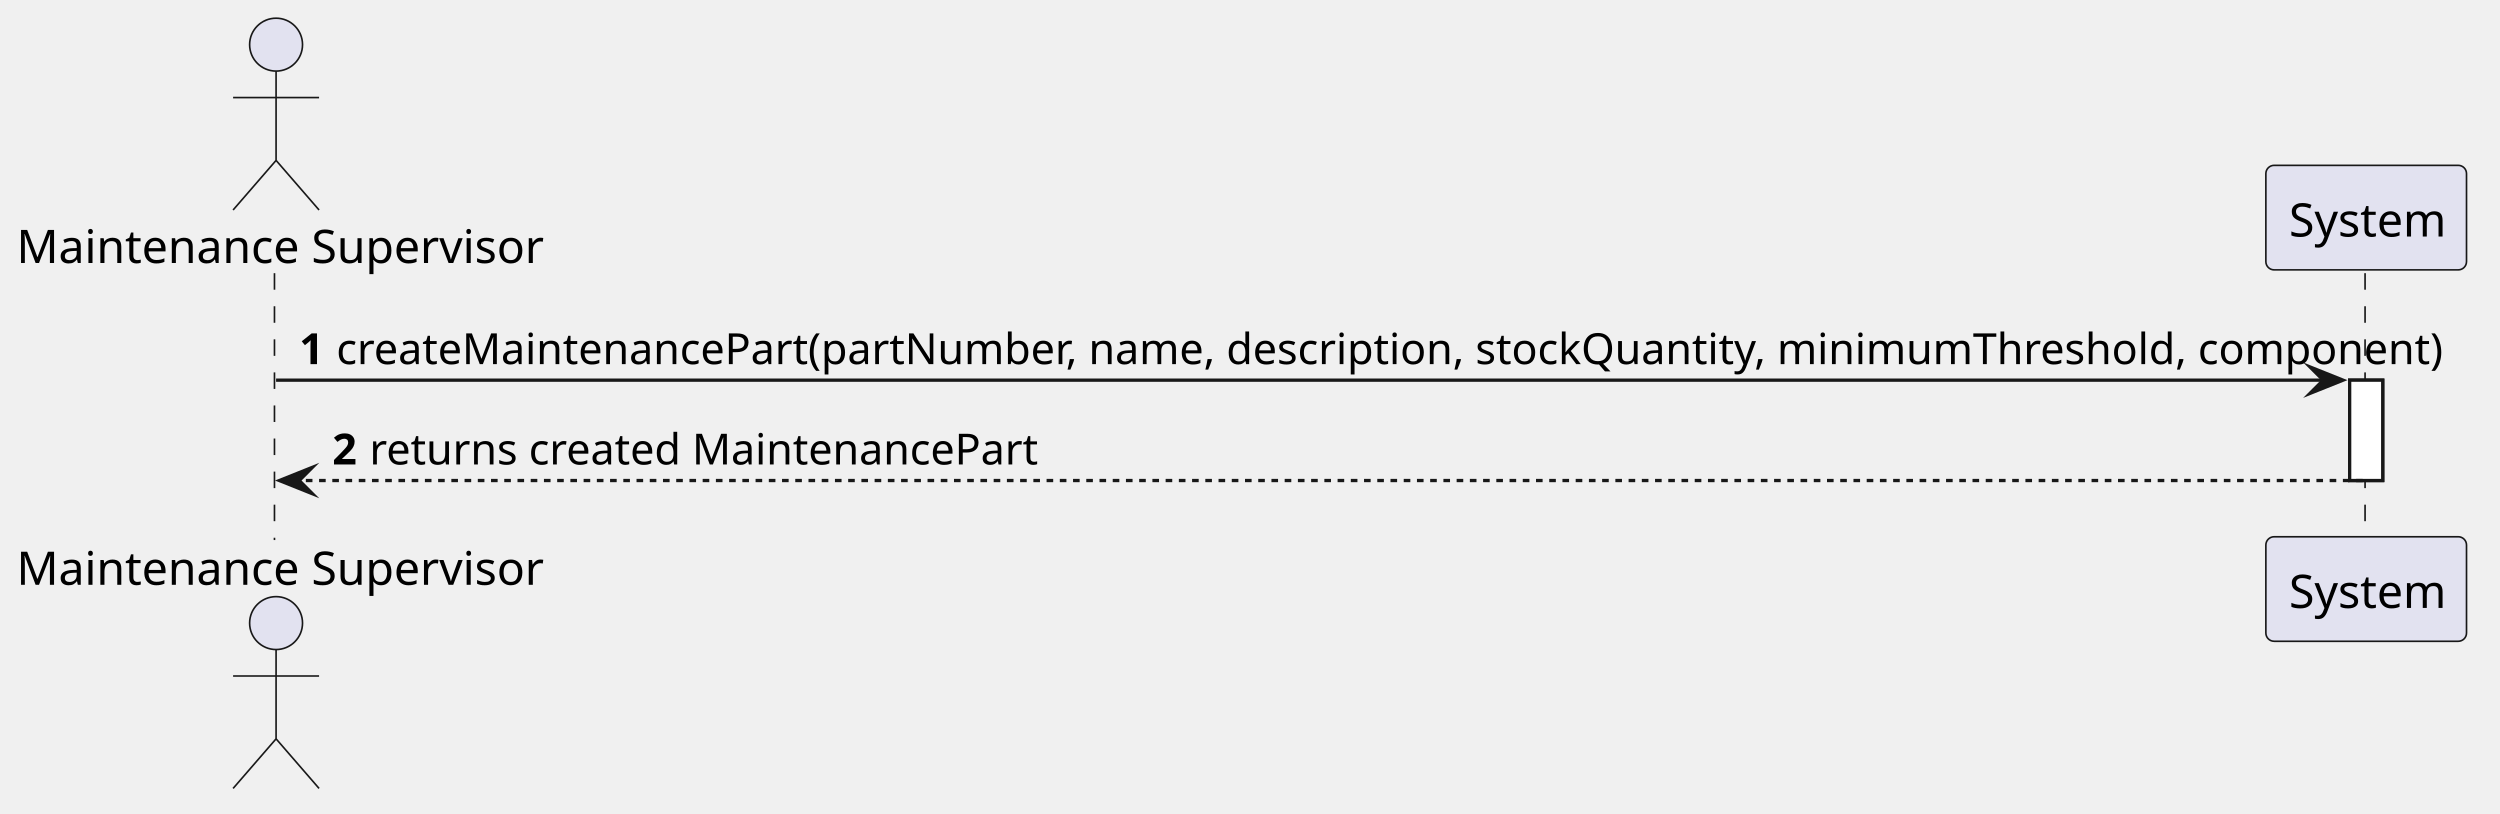
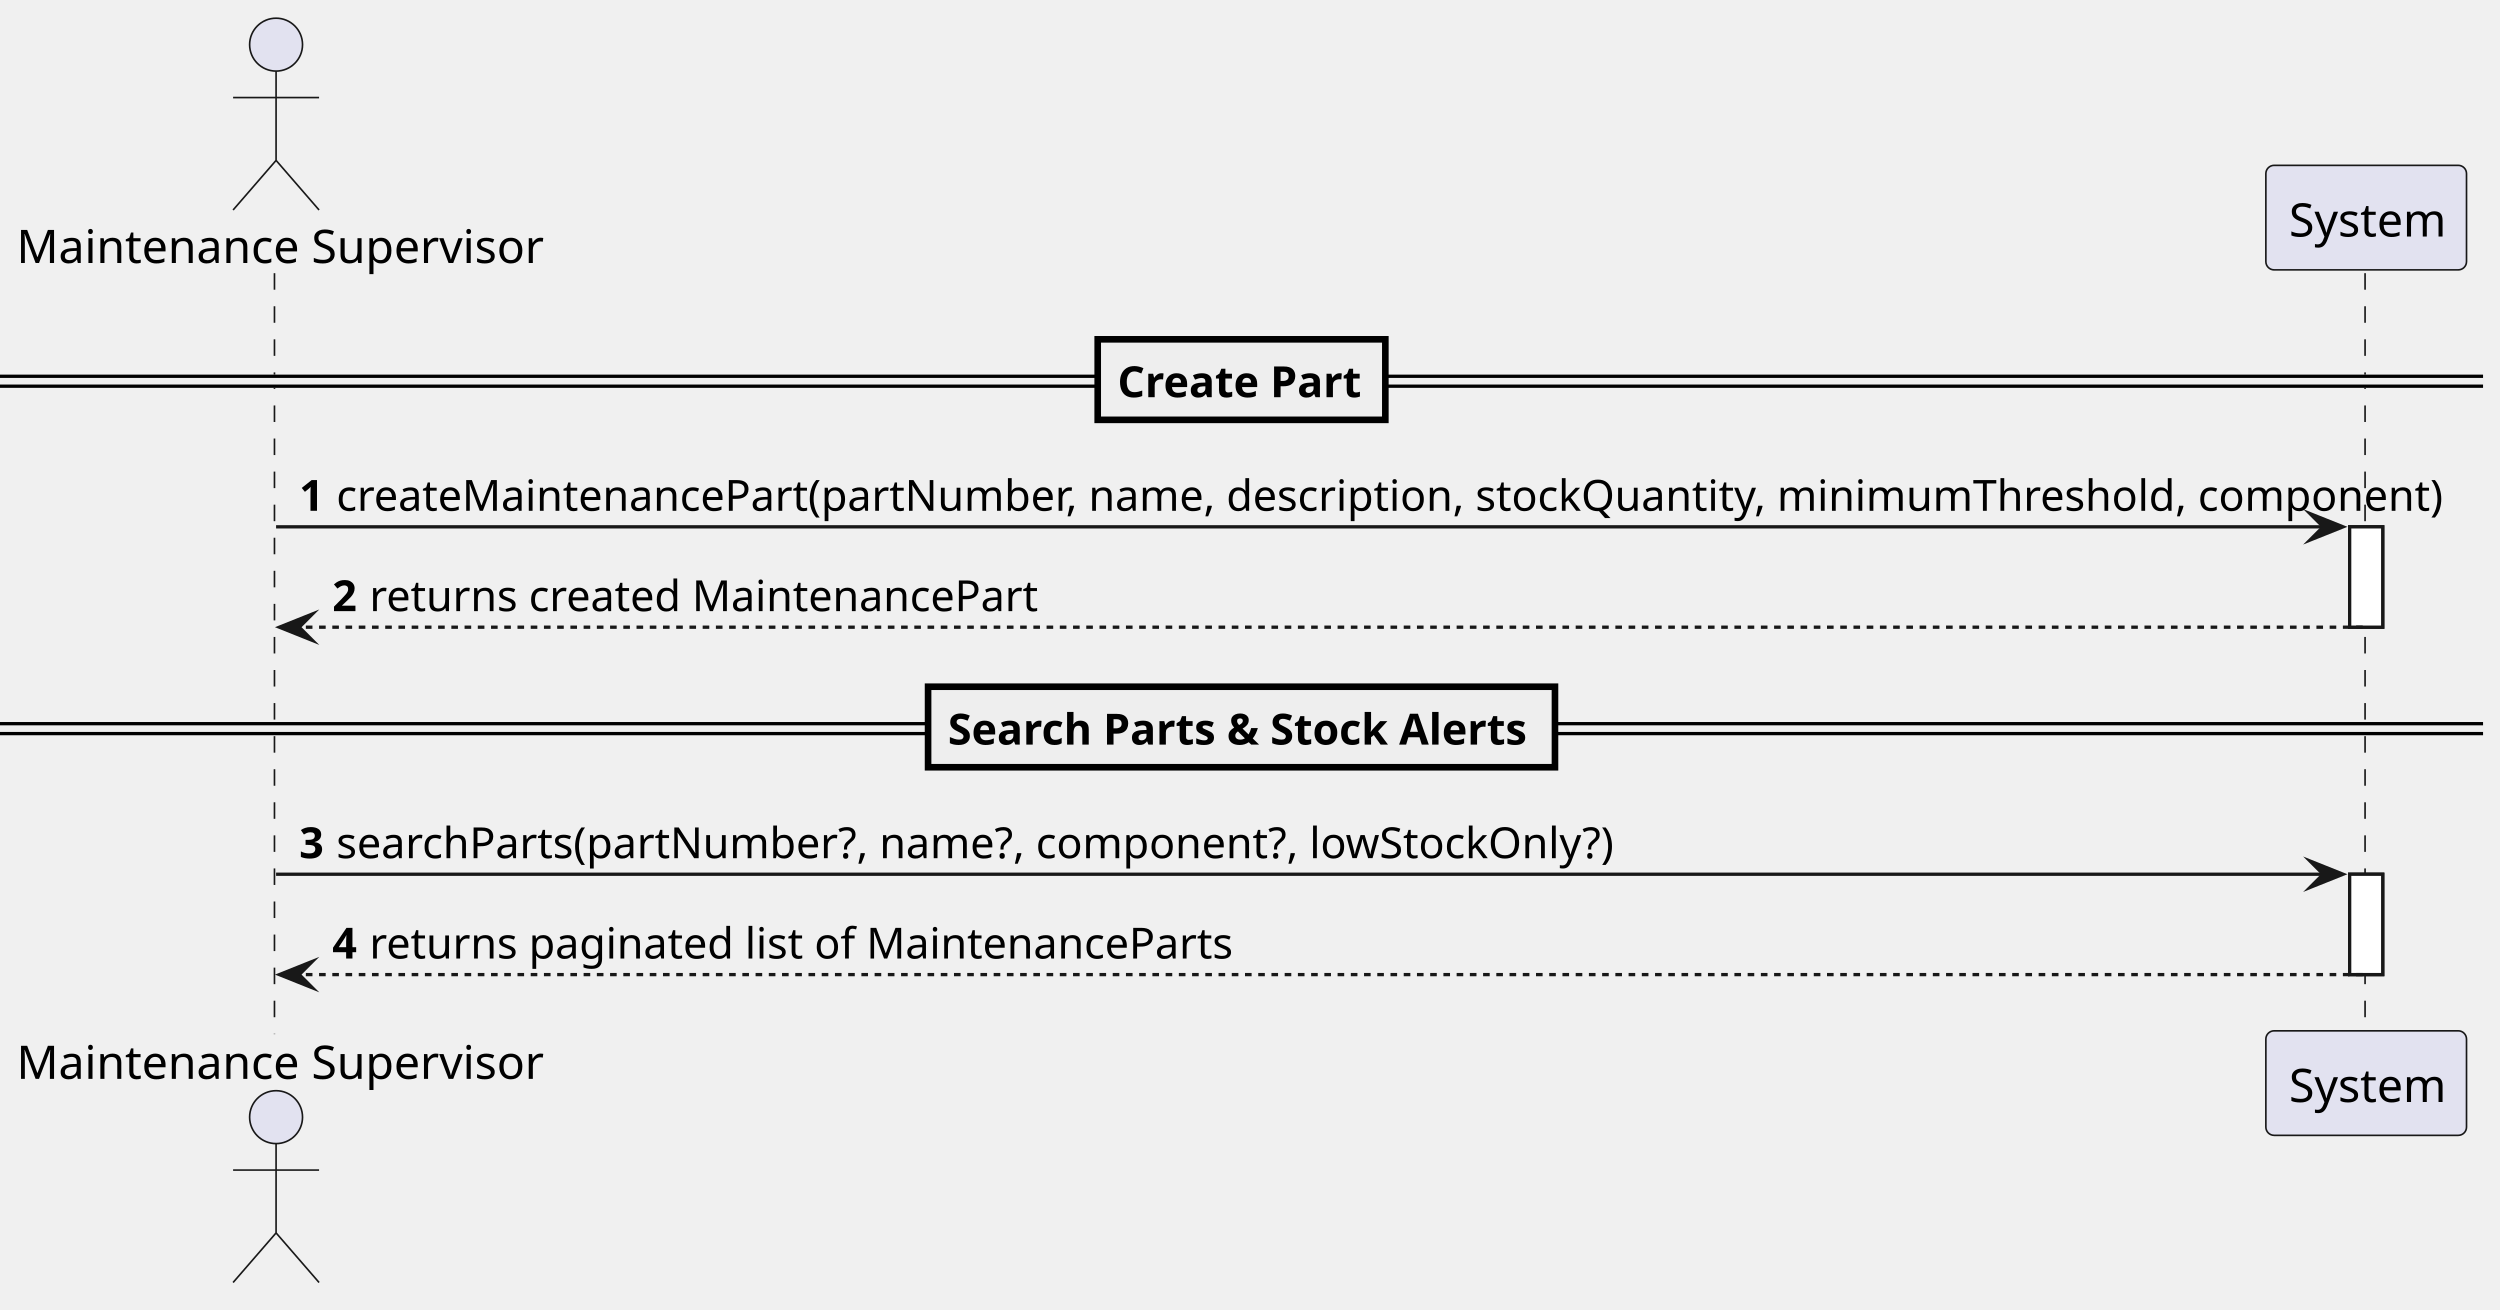
- <svg xmlns="http://www.w3.org/2000/svg" contentStyleType="text/css" data-diagram-type="SEQUENCE" height="246px" preserveAspectRatio="none" style="width:756px;height:246px;background:#FFFFFF;" version="1.1" viewBox="0 0 756 246" width="756px" zoomAndPan="magnify">
+ <svg xmlns="http://www.w3.org/2000/svg" contentStyleType="text/css" data-diagram-type="SEQUENCE" height="396px" preserveAspectRatio="none" style="width:756px;height:396px;background:#FFFFFF;" version="1.1" viewBox="0 0 756 396" width="756px" zoomAndPan="magnify">
  <defs />
  <g>
    <g>
-       <rect fill="#FFFFFF" height="30.352" style="stroke:#181818;stroke-width:1;" width="10" x="710.535" y="114.961" />
+       <rect fill="#FFFFFF" height="30.352" style="stroke:#181818;stroke-width:1;" width="10" x="710.535" y="159.312" />
+     </g>
+     <g>
+       <rect fill="#FFFFFF" height="30.352" style="stroke:#181818;stroke-width:1;" width="10" x="710.535" y="264.367" />
    </g>
    <g class="participant-lifeline" data-entity-uid="part1" data-qualified-name="Actor" data-source-line="2" id="part1-lifeline">
      <g>
-         <rect fill="#000000" fill-opacity="0" height="80.703" width="8" x="79.486" y="82.609" />
-         <line style="stroke:#181818;stroke-width:0.5;stroke-dasharray:5,5;" x1="83" x2="83" y1="82.609" y2="163.312" />
+         <rect fill="#000000" fill-opacity="0" height="230.109" width="8" x="79.486" y="82.609" />
+         <line style="stroke:#181818;stroke-width:0.5;stroke-dasharray:5,5;" x1="83" x2="83" y1="82.609" y2="312.719" />
      </g>
    </g>
    <g class="participant-lifeline" data-entity-uid="part2" data-qualified-name="Sys" data-source-line="3" id="part2-lifeline">
      <g>
-         <rect fill="#000000" fill-opacity="0" height="80.703" width="8" x="711.535" y="82.609" />
-         <line style="stroke:#181818;stroke-width:0.5;stroke-dasharray:5,5;" x1="715.197" x2="715.197" y1="82.609" y2="163.312" />
+         <rect fill="#000000" fill-opacity="0" height="230.109" width="8" x="711.535" y="82.609" />
+         <line style="stroke:#181818;stroke-width:0.5;stroke-dasharray:5,5;" x1="715.197" x2="715.197" y1="82.609" y2="312.719" />
      </g>
    </g>
    <g class="participant participant-head" data-entity-uid="part1" data-qualified-name="Actor" data-source-line="2" id="part1-head">
      <text fill="#000000" font-family="sans-serif" font-size="14" lengthAdjust="spacing" textLength="150.972" x="5" y="79.533">Maintenance Supervisor</text>
      <ellipse cx="83.486" cy="13.5" fill="#E2E2F0" rx="8" ry="8" style="stroke:#181818;stroke-width:0.5;" />
      <path d="M83.486,21.5 L83.486,48.5 M70.486,29.5 L96.486,29.5 M83.486,48.5 L70.486,63.5 M83.486,48.5 L96.486,63.5" fill="none" style="stroke:#181818;stroke-width:0.5;" />
    </g>
    <g class="participant participant-tail" data-entity-uid="part1" data-qualified-name="Actor" data-source-line="2" id="part1-tail">
-       <text fill="#000000" font-family="sans-serif" font-size="14" lengthAdjust="spacing" textLength="150.972" x="5" y="176.846">Maintenance Supervisor</text>
-       <ellipse cx="83.486" cy="188.422" fill="#E2E2F0" rx="8" ry="8" style="stroke:#181818;stroke-width:0.5;" />
-       <path d="M83.486,196.422 L83.486,223.422 M70.486,204.422 L96.486,204.422 M83.486,223.422 L70.486,238.422 M83.486,223.422 L96.486,238.422" fill="none" style="stroke:#181818;stroke-width:0.5;" />
+       <text fill="#000000" font-family="sans-serif" font-size="14" lengthAdjust="spacing" textLength="150.972" x="5" y="326.252">Maintenance Supervisor</text>
+       <ellipse cx="83.486" cy="337.828" fill="#E2E2F0" rx="8" ry="8" style="stroke:#181818;stroke-width:0.5;" />
+       <path d="M83.486,345.828 L83.486,372.828 M70.486,353.828 L96.486,353.828 M83.486,372.828 L70.486,387.828 M83.486,372.828 L96.486,387.828" fill="none" style="stroke:#181818;stroke-width:0.5;" />
    </g>
    <g class="participant participant-head" data-entity-uid="part2" data-qualified-name="Sys" data-source-line="3" id="part2-head">
      <rect fill="#E2E2F0" height="31.609" rx="2.5" ry="2.5" style="stroke:#181818;stroke-width:0.5;" width="60.676" x="685.197" y="50" />
      <text fill="#000000" font-family="sans-serif" font-size="14" lengthAdjust="spacing" textLength="46.676" x="692.197" y="71.533">System</text>
    </g>
    <g class="participant participant-tail" data-entity-uid="part2" data-qualified-name="Sys" data-source-line="3" id="part2-tail">
-       <rect fill="#E2E2F0" height="31.609" rx="2.5" ry="2.5" style="stroke:#181818;stroke-width:0.5;" width="60.676" x="685.197" y="162.312" />
-       <text fill="#000000" font-family="sans-serif" font-size="14" lengthAdjust="spacing" textLength="46.676" x="692.197" y="183.846">System</text>
+       <rect fill="#E2E2F0" height="31.609" rx="2.5" ry="2.5" style="stroke:#181818;stroke-width:0.5;" width="60.676" x="685.197" y="311.719" />
+       <text fill="#000000" font-family="sans-serif" font-size="14" lengthAdjust="spacing" textLength="46.676" x="692.197" y="333.252">System</text>
    </g>
    <g>
-       <rect fill="#FFFFFF" height="30.352" style="stroke:#181818;stroke-width:1;" width="10" x="710.535" y="114.961" />
+       <rect fill="#FFFFFF" height="30.352" style="stroke:#181818;stroke-width:1;" width="10" x="710.535" y="159.312" />
    </g>
-     <g class="message" data-entity-1="part1" data-entity-2="part2" data-source-line="4" id="msg1">
-       <polygon fill="#181818" points="698.535,110.961,708.535,114.961,698.535,118.961,702.535,114.961" style="stroke:#181818;stroke-width:1;stroke-linejoin:miter;stroke-miterlimit:10;" />
-       <line style="stroke:#181818;stroke-width:1;" x1="83.486" x2="704.535" y1="114.961" y2="114.961" />
-       <text fill="#000000" font-family="sans-serif" font-size="13" font-weight="700" lengthAdjust="spacing" textLength="7.23" x="90.486" y="110.105">1</text>
-       <text fill="#000000" font-family="sans-serif" font-size="13" lengthAdjust="spacing" textLength="596.819" x="101.716" y="110.105">createMaintenancePart(partNumber, name, description, stockQuantity, minimumThreshold, component)</text>
+     <g>
+       <rect fill="#FFFFFF" height="30.352" style="stroke:#181818;stroke-width:1;" width="10" x="710.535" y="264.367" />
    </g>
-     <g class="message" data-entity-1="part2" data-entity-2="part1" data-source-line="6" id="msg2">
-       <polygon fill="#181818" points="94.486,141.312,84.486,145.312,94.486,149.312,90.486,145.312" style="stroke:#181818;stroke-width:1;stroke-linejoin:miter;stroke-miterlimit:10;" />
-       <line style="stroke:#181818;stroke-width:1;stroke-dasharray:2,2;" x1="88.486" x2="714.535" y1="145.312" y2="145.312" />
-       <text fill="#000000" font-family="sans-serif" font-size="13" font-weight="700" lengthAdjust="spacing" textLength="7.23" x="100.486" y="140.456">2</text>
-       <text fill="#000000" font-family="sans-serif" font-size="13" lengthAdjust="spacing" textLength="189.325" x="111.716" y="140.456">returns created MaintenancePart</text>
+     <rect fill="#EEEEEE" height="3" style="stroke:#EEEEEE;stroke-width:1;" width="750.873" x="0" y="113.785" />
+     <line style="stroke:#000000;stroke-width:1;" x1="0" x2="750.873" y1="113.785" y2="113.785" />
+     <line style="stroke:#000000;stroke-width:1;" x1="0" x2="750.873" y1="116.785" y2="116.785" />
+     <rect fill="#EEEEEE" height="24.352" style="stroke:#000000;stroke-width:2;" width="86.979" x="331.947" y="102.609" />
+     <text fill="#000000" font-family="sans-serif" font-size="13" font-weight="700" lengthAdjust="spacing" textLength="69.367" x="337.947" y="120.105">Create Part</text>
+     <g class="message" data-entity-1="part1" data-entity-2="part2" data-source-line="6" id="msg1">
+       <polygon fill="#181818" points="698.535,155.312,708.535,159.312,698.535,163.312,702.535,159.312" style="stroke:#181818;stroke-width:1;stroke-linejoin:miter;stroke-miterlimit:10;" />
+       <line style="stroke:#181818;stroke-width:1;" x1="83.486" x2="704.535" y1="159.312" y2="159.312" />
+       <text fill="#000000" font-family="sans-serif" font-size="13" font-weight="700" lengthAdjust="spacing" textLength="7.23" x="90.486" y="154.456">1</text>
+       <text fill="#000000" font-family="sans-serif" font-size="13" lengthAdjust="spacing" textLength="596.819" x="101.716" y="154.456">createMaintenancePart(partNumber, name, description, stockQuantity, minimumThreshold, component)</text>
+     </g>
+     <g class="message" data-entity-1="part2" data-entity-2="part1" data-source-line="8" id="msg2">
+       <polygon fill="#181818" points="94.486,185.664,84.486,189.664,94.486,193.664,90.486,189.664" style="stroke:#181818;stroke-width:1;stroke-linejoin:miter;stroke-miterlimit:10;" />
+       <line style="stroke:#181818;stroke-width:1;stroke-dasharray:2,2;" x1="88.486" x2="714.535" y1="189.664" y2="189.664" />
+       <text fill="#000000" font-family="sans-serif" font-size="13" font-weight="700" lengthAdjust="spacing" textLength="7.23" x="100.486" y="184.808">2</text>
+       <text fill="#000000" font-family="sans-serif" font-size="13" lengthAdjust="spacing" textLength="189.325" x="111.716" y="184.808">returns created MaintenancePart</text>
+     </g>
+     <rect fill="#EEEEEE" height="3" style="stroke:#EEEEEE;stroke-width:1;" width="750.873" x="0" y="218.84" />
+     <line style="stroke:#000000;stroke-width:1;" x1="0" x2="750.873" y1="218.84" y2="218.84" />
+     <line style="stroke:#000000;stroke-width:1;" x1="0" x2="750.873" y1="221.84" y2="221.84" />
+     <rect fill="#EEEEEE" height="24.352" style="stroke:#000000;stroke-width:2;" width="189.576" x="280.648" y="207.664" />
+     <text fill="#000000" font-family="sans-serif" font-size="13" font-weight="700" lengthAdjust="spacing" textLength="171.964" x="286.648" y="225.159">Search Parts &amp; Stock Alerts</text>
+     <g class="message" data-entity-1="part1" data-entity-2="part2" data-source-line="12" id="msg3">
+       <polygon fill="#181818" points="698.535,260.367,708.535,264.367,698.535,268.367,702.535,264.367" style="stroke:#181818;stroke-width:1;stroke-linejoin:miter;stroke-miterlimit:10;" />
+       <line style="stroke:#181818;stroke-width:1;" x1="83.486" x2="704.535" y1="264.367" y2="264.367" />
+       <text fill="#000000" font-family="sans-serif" font-size="13" font-weight="700" lengthAdjust="spacing" textLength="7.23" x="90.486" y="259.511">3</text>
+       <text fill="#000000" font-family="sans-serif" font-size="13" lengthAdjust="spacing" textLength="372.836" x="101.716" y="259.511">searchParts(partNumber?, name?, component?, lowStockOnly?)</text>
+     </g>
+     <g class="message" data-entity-1="part2" data-entity-2="part1" data-source-line="14" id="msg4">
+       <polygon fill="#181818" points="94.486,290.719,84.486,294.719,94.486,298.719,90.486,294.719" style="stroke:#181818;stroke-width:1;stroke-linejoin:miter;stroke-miterlimit:10;" />
+       <line style="stroke:#181818;stroke-width:1;stroke-dasharray:2,2;" x1="88.486" x2="714.535" y1="294.719" y2="294.719" />
+       <text fill="#000000" font-family="sans-serif" font-size="13" font-weight="700" lengthAdjust="spacing" textLength="7.23" x="100.486" y="289.862">4</text>
+       <text fill="#000000" font-family="sans-serif" font-size="13" lengthAdjust="spacing" textLength="243.528" x="111.716" y="289.862">returns paginated list of MaintenanceParts</text>
    </g>
  </g>
</svg>
